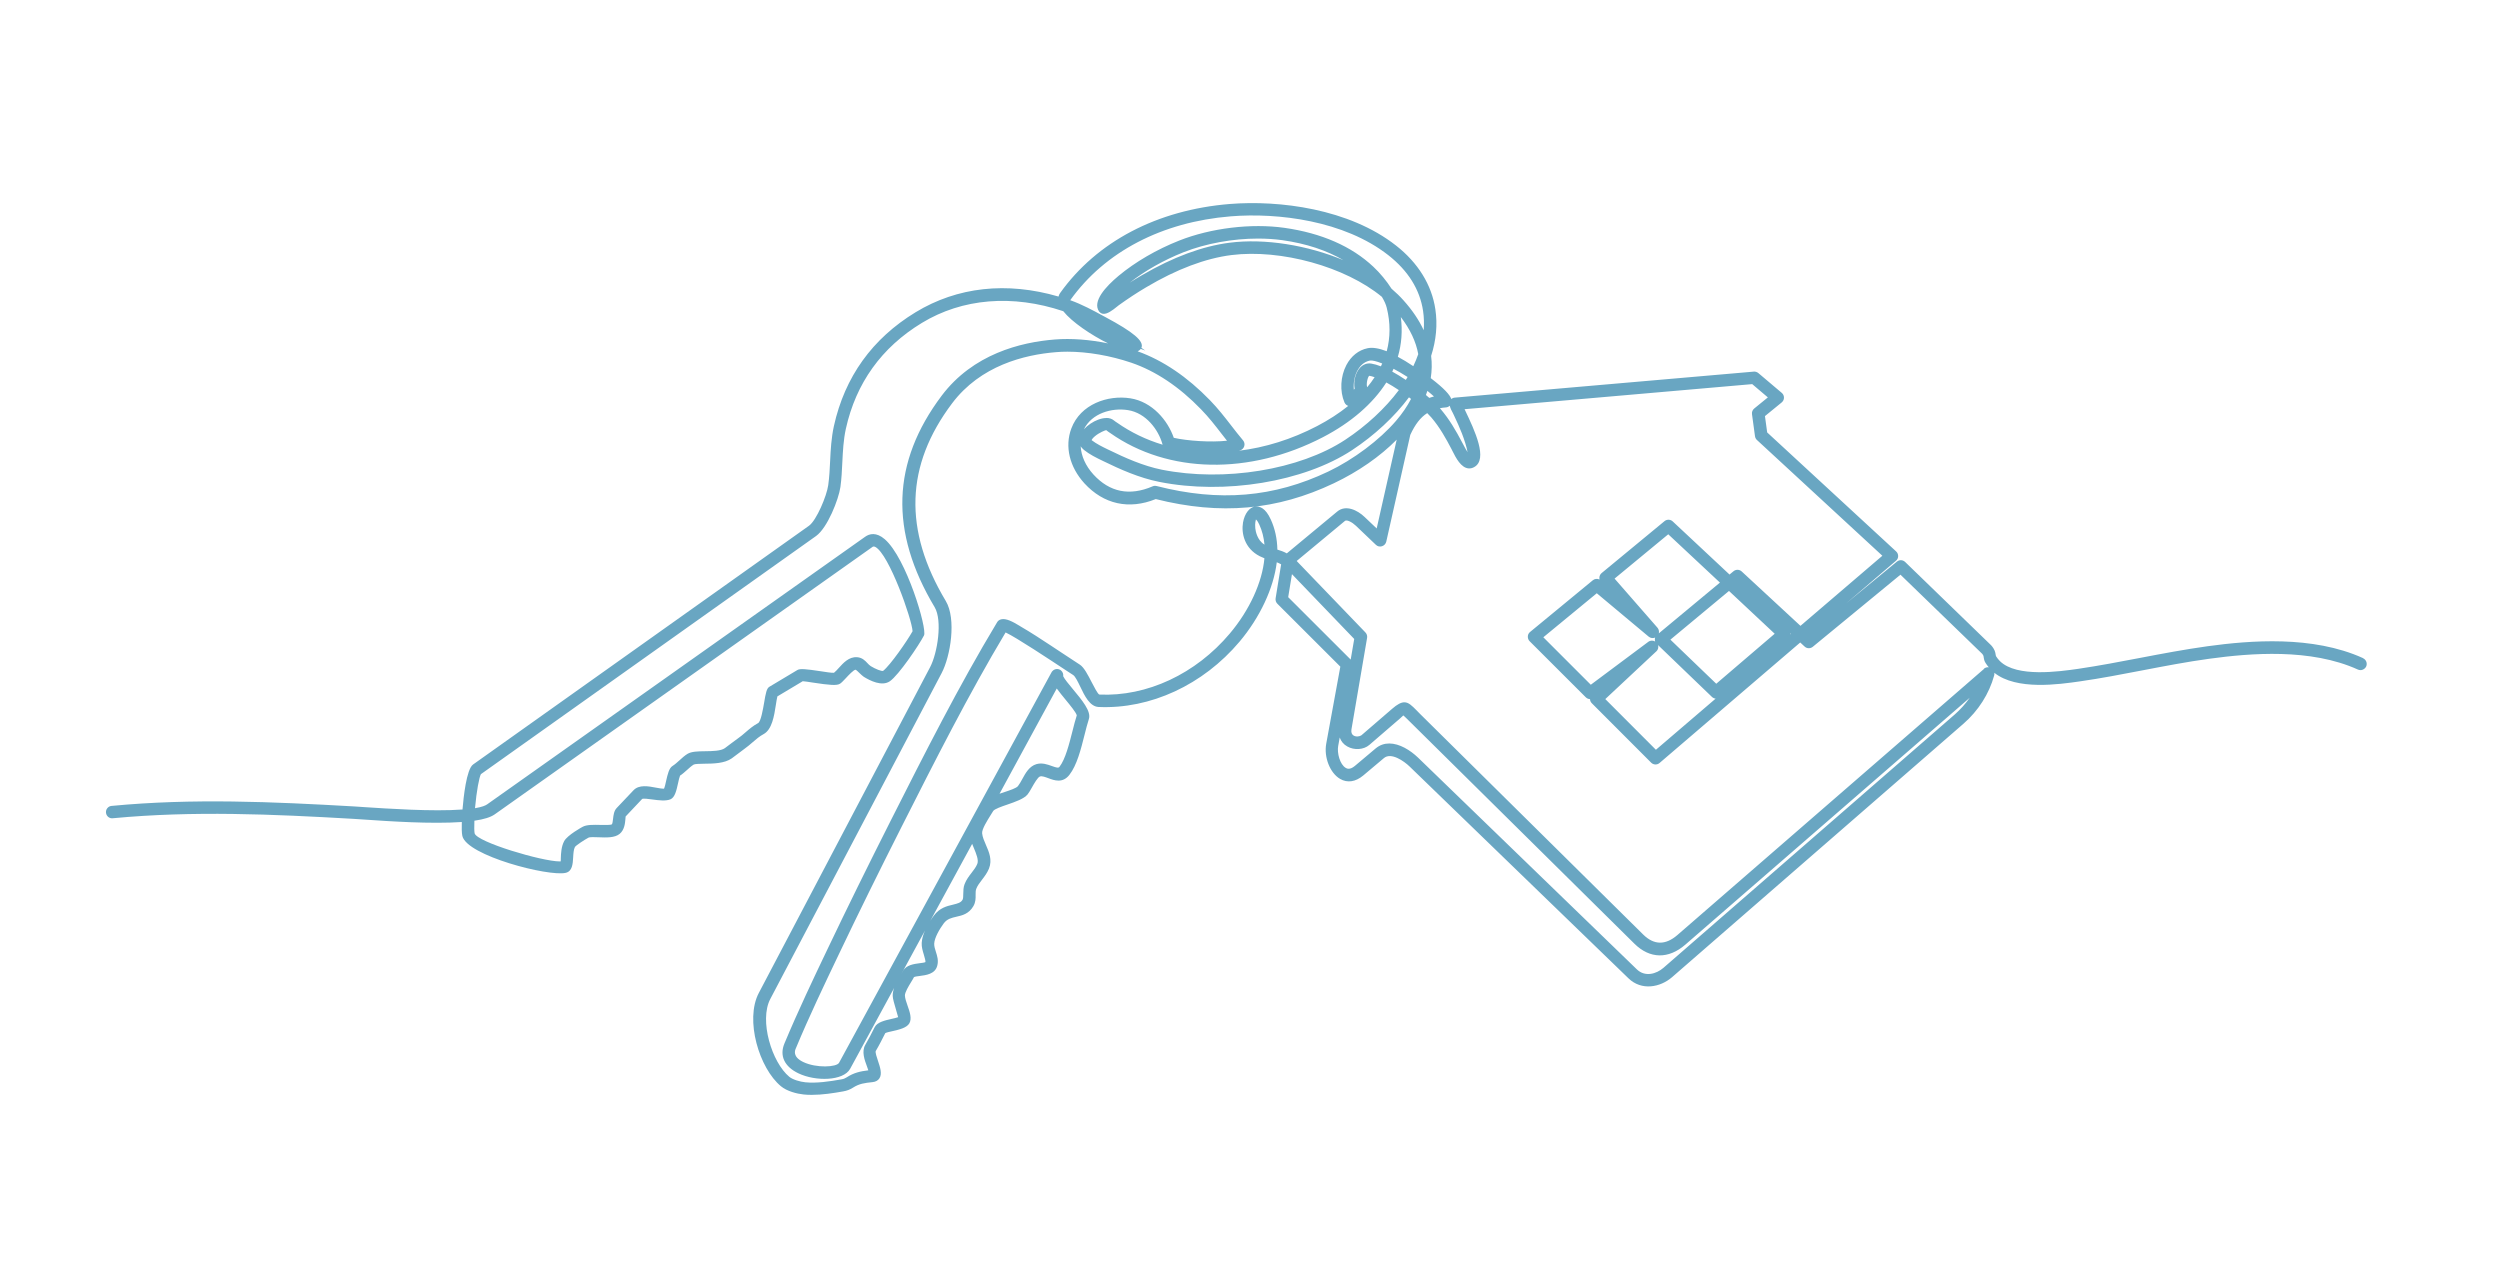
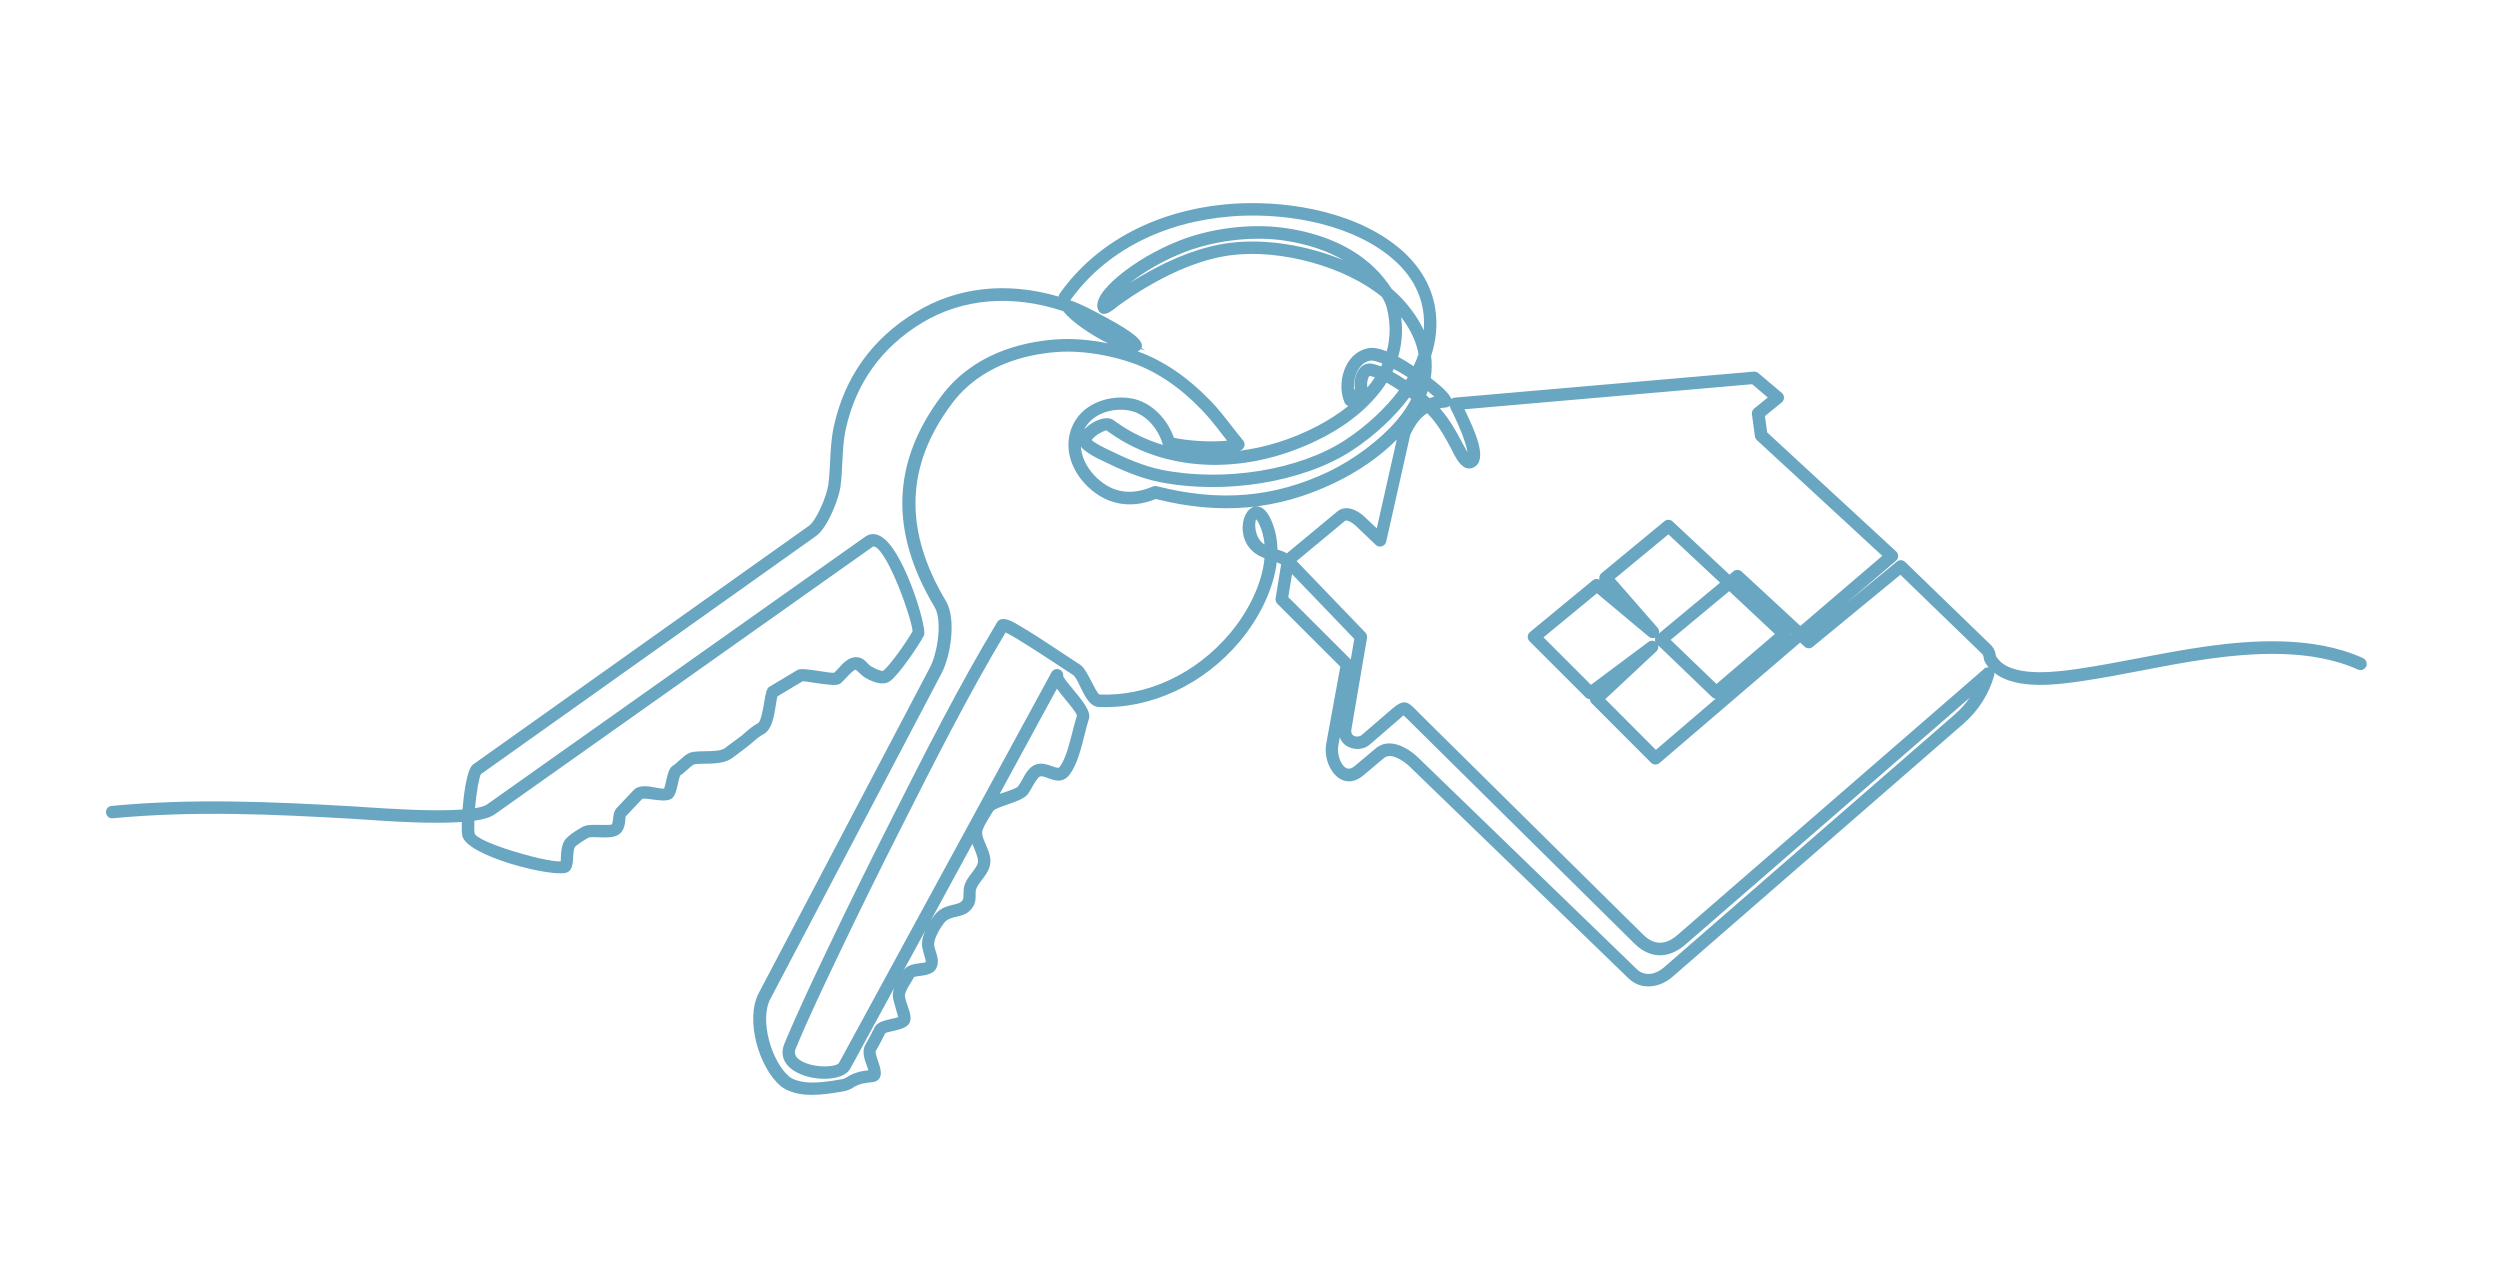
<svg xmlns="http://www.w3.org/2000/svg" viewBox="0 0 32600 16700">
-   <path stroke-width="0" fill="#69a6c2" d=" m30812 8581 c-656-297-1471-230-2026-154 -295 41-592 97-879 152 -265 51-539 103-810 143 -239 34-797 115-1017-100 -19-19-36-40-50-62 -3-5-5-12-7-25 -4-28-10-66-58-120 l-1122-1087 c-30-29-76-31-108-4 l-661 544 l650-556 c18-15 28-37 28-60 c0-24-9-45-26-61 l-1682-1552 -29-213 l218-178 c19-16 30-38 30-62 c0-25-10-47-29-63 l-305-258 c-17-14-38-21-60-19 l-3899 339 c-21 2-35 10-45 18 -19-54-90-136-268-272 c15-97 17-194 5-290 c66-205 85-409 55-608 -47-318-225-606-514-832 -611-479-1520-593-2167-541 -946 77-1732 489-2212 1161 -10 14-17 29-21 46 -676-197-1320-126-1864 205 -564 343-923 842-1065 1484 -34 156-42 307-49 454 -5 104-10 211-25 317 -19 139-153 459-251 529 l-4380 3113 c-87 62-125 431-138 587 -386 29-985-12-1277-31 -55-4-100-7-133-9 -1065-61-2108-108-3166-7 -22 2-41 12-55 29 -14 17-20 38-18 59 c4 45 44 79 89 73 c1047-99 2083-53 3141 8 c39 2 90 6 151 10 c305 21 863 59 1259 31 -2 68-2 143 7 182 c59 258 1126 532 1347 481 c88-20 93-117 98-202 c3-51 6-103 23-135 c14-22 125-94 175-121 c19-11 80-8 133-6 c99 4 212 9 276-45 c61-51 69-133 74-188 c1-15 3-36 3-38 l216-229 c16-8 86 0 132 7 c87 12 177 23 237-2 c58-25 78-115 99-211 c8-37 17-77 26-98 c29-18 58-45 89-72 c29-27 60-54 89-72 c15-9 81-10 133-11 c120-1 269-3 363-70 c27-19 53-39 79-59 c29-22 58-45 88-66 c36-25 70-55 103-83 c48-42 94-81 145-108 c110-59 138-237 160-380 c6-42 13-81 20-112 l331-198 c27 2 78 9 132 18 c217 33 314 42 355 14 c21-14 45-41 74-71 c36-39 102-110 128-111 c10 4 36 29 51 44 c20 19 39 37 55 48 c83 52 237 129 340 59 c116-79 382-474 446-598 c44-86-230-1010-511-1254 -112-97-201-72-256-33 l-4930 3490 c-21 15-64 34-158 50 c21-231 55-404 77-444 l4370-3105 c149-106 295-478 318-639 c15-109 20-217 25-323 c7-143 14-290 46-437 c132-596 466-1061 991-1380 c528-321 1182-375 1844-153 c113 142 364 311 585 420 -240-50-482-68-695-51 -448 35-1067 191-1475 732 -653 868-683 1771-92 2759 c103 173 38 596-59 781 l-2234 4249 c-185 351 6 984 289 1217 c78 65 208 98 295 107 c35 4 71 5 107 5 c136 0 280-22 408-45 c51-9 88-23 129-49 c83-53 151-61 254-72 c42-4 72-21 91-50 c38-59 8-146-20-230 -14-41-37-110-28-126 c45-76 85-156 124-233 c16-9 62-19 94-26 c87-20 185-42 220-102 c35-62 6-147-23-229 -17-48-34-98-35-134 c0-41 46-118 81-175 c16-26 30-49 37-64 c9-7 48-12 73-15 c85-11 201-25 230-131 c20-70 0-131-17-184 -12-37-23-72-22-107 c4-78 70-191 125-265 c44-58 100-71 165-86 c76-17 162-37 221-138 c30-52 30-103 29-147 c0-30 0-56 8-78 c16-42 45-80 76-120 c33-43 67-88 90-144 c46-115 0-218-39-308 -23-53-45-103-50-153 -5-53 68-168 111-237 c13-20 24-39 33-53 c15-26 113-60 184-84 c106-37 216-74 265-133 c17-21 35-53 56-90 c27-48 77-136 106-144 c27-8 66 7 107 22 c79 30 188 70 276-43 c98-126 150-333 196-516 c19-77 38-150 58-212 c33-100-90-247-209-390 -53-64-109-131-126-168 c4-28-6-56-28-75 -30-25-72-25-103-1 -12 9-20 21-24 30 l-2768 5087 c-31 57-294 72-466-10 -144-69-109-152-97-179 c173-416 369-825 558-1221 c254-533 523-1079 823-1672 c427-844 868-1717 1354-2530 c144 68 576 355 769 482 c51 34 91 60 113 74 c27 18 61 88 91 150 c58 122 125 260 239 266 c675 30 1363-287 1839-852 c266-316 445-699 485-1035 c20 8 38 16 57 27 l-72 443 c-4 26 4 52 23 71 l821 820 -184 1005 c-32 176 49 382 181 459 c95 55 201 39 301-44 l271-228 c93-78 261 39 336 112 l2852 2760 c171 166 415 118 568-14 l3801-3306 c193-168 335-391 400-629 c3-12 4-24 2-35 c290 232 845 151 1117 112 c272-39 547-92 812-143 c286-55 582-112 875-152 c536-73 1319-139 1937 141 c20 9 42 10 62 2 c20-8 37-23 46-42 c18-41 0-89-41-108 z m-17779 1771 l747-1374 c34 47 76 98 116 147 c56 68 140 170 145 204 -19 57-36 127-55 201 -44 173-93 369-170 469 -13 18-36 13-100-10 -56-20-126-46-200-25 -94 27-143 117-186 196 -19 35-37 67-56 91 -22 27-102 53-173 77 -23 8-46 15-69 23 z m1843 -5802 l58 21 -50-35 c37-87-101-204-473-403 l-23-12 c-132-73-285-154-426-204 h-3 l-2-4 c452-631 1195-1019 2092-1092 c617-50 1479 56 2054 506 c259 203 412 448 454 728 c12 82 15 166 8 251 -61-132-149-262-262-388 -47-53-100-104-158-154 -62-98-150-205-236-285 -285-268-676-439-1160-508 -432-61-957 2-1372 166 -294 116-575 280-792 461 -166 139-344 332-253 464 l-2 4 l4-3 c12 16 29 26 49 29 c54 7 121-43 185-95 c9-7 16-13 20-16 c120-86 241-166 360-236 c396-235 770-376 1110-419 c645-81 1487 152 1962 545 c32 53 53 101 63 142 c49 195 48 386 0 567 -102-39-186-53-250-39 -117 24-214 102-276 219 -78 149-88 341-25 488 c10 22 28 38 49 45 -119 96-255 184-406 263 -334 174-681 281-1022 322 c6-2 11-3 17-5 c27-8 47-28 55-55 c8-27 2-54-16-76 -56-67-107-132-157-197 -83-107-168-217-275-327 -295-304-611-518-942-637 c17-7 31-18 41-33 z m1971 2937 l812 845 -46 269 -815-814 l49-300 z m603 2240 l20-110 c17 49 50 90 99 117 c91 52 214 43 287-20 l401-346 l11-10 c6-6 22-20 31-29 c15 12 42 38 95 91 l2918 2885 c202 200 444 204 665 13 l3708-3219 c-55 79-120 151-192 215 l-3801 3306 c-94 82-242 123-348 20 l-2852-2760 c-102-98-243-185-376-185 -63 0-123 19-178 65 l-271 228 c-67 56-106 33-119 25 -75-44-115-192-98-287 z m-1081-2839 c-7-66 7-109 8-114 c0 0 17 7 44 66 c37 80 59 168 68 262 -96-58-116-177-120-213 z m1-284 c-77 10-140 92-161 209 -24 139 18 338 218 440 c20 10 40 19 61 27 -28 313-195 678-452 982 -443 526-1080 824-1702 795 -21-11-67-100-97-158 -50-97-101-197-156-232 -79-51-158-103-236-155 l-136-90 c-129-85-263-173-399-252 l-16-10 c-87-53-175-100-239-84 -23 6-42 19-53 39 -500 830-951 1724-1388 2588 -297 588-567 1136-824 1675 -180 377-384 805-561 1229 -67 160 0 302 182 389 c224 108 587 101 675-59 l574-1055 c-12 33-20 68-19 104 c0 36 21 105 48 198 c8 27 18 60 23 80 -21 8-58 16-84 22 -89 20-189 43-221 107 l-6 11 c-37 73-75 149-117 220 -52 87-9 201 22 284 c6 15 12 33 17 49 -106 13-188 31-283 92 -22 14-39 21-69 26 -151 27-325 53-470 38 -68-7-163-34-208-71 -228-188-396-736-248-1016 l2234-4249 c115-218 195-705 54-940 -554-925-527-1768 82-2577 c371-493 943-635 1357-668 c48-4 97-6 147-6 c263 0 559 51 834 144 c318 109 624 313 909 608 c103 106 182 208 266 317 c24 31 47 61 72 92 -212 23-518 2-694-38 -78-227-281-470-566-515 -292-46-651 75-770 394 -88 235-23 502 171 715 c251 273 581 346 930 205 c844 212 1582 146 2322-206 c318-151 604-350 820-569 l-261 1158 -157-149 c-95-91-247-164-358-71 l-657 545 c-43-24-83-37-123-49 -3-141-31-273-86-393 -69-151-145-174-199-168 z m-4237 5400 l544-1000 c7 18 15 36 22 54 c32 77 65 157 45 207 -17 42-45 78-75 117 -34 44-69 90-91 148 -16 40-16 86-17 126 c0 29-1 63-9 76 -22 39-61 49-126 65 -77 18-172 40-249 143 -11 15-27 37-43 63 z m-114 292 c-3 51 13 104 27 150 c12 41 24 83 22 99 -9 7-48 12-74 15 -75 10-179 23-219 103 -7 13-14 26-22 39 l309-568 c-23 52-40 108-43 162 z m6249-8160 c121 159 197 321 226 482 -18 51-39 104-64 156 h-2 c-72-49-138-88-200-121 c49-166 62-339 39-516 z m-602 932 s-8 9-12 13 c-9-92 11-192 56-265 c26-43 74-98 153-114 c3 0 8-1 15-1 c23 0 67 7 146 39 -5 12-11 25-17 37 -46-18-89-30-126-36 -54-9-107 11-147 55 -59 65-87 179-69 273 z m489-222 c6-12 12-24 17-37 c58 31 120 67 183 107 -7 13-15 25-23 38 -61-41-121-77-177-108 z m-78 141 c51 28 107 62 164 100 -177 237-424 466-698 647 -596 393-1579 553-2392 391 -244-49-485-157-689-257 l-13-6 c-76-37-148-72-214-122 c0-4 8-22 42-51 c60-50 136-79 148-80 c18 15 35 27 54 39 c753 530 1815 550 2772 53 c366-190 651-437 827-714 z m-3945 878 c79 63 161 103 257 149 c213 104 466 218 729 270 c851 170 1885 0 2514-415 c291-192 553-435 741-688 c9 7 18 14 27 21 -49 95-115 192-196 286 -215 250-554 504-883 661 -710 338-1421 398-2238 189 -7-2-14-3-21-3 -11 0-21 2-32 7 -300 129-560 77-772-155 -102-112-159-241-166-367 c10 15 23 30 41 45 z m3723-965 c21 3 44 10 70 19 -29 44-61 88-97 131 -16-45 9-141 27-149 z m-3428 551 c-32 0-69 7-108 22 -65 24-135 70-185 125 c103-208 361-284 575-250 c235 37 397 256 449 443 c0 3 2 6 3 8 -213-64-413-160-594-287 -15-10-28-18-41-29 -26-22-60-33-99-33 z m3097-2056 c-472-198-1031-289-1490-230 -353 45-737 187-1140 422 -54 31-108 64-162 99 c197-155 444-295 702-397 c292-115 643-178 970-178 c110 0 217 7 319 21 c311 44 579 133 801 264 z m1114 1794 c-14-12-29-25-44-38 c7-18 13-36 19-54 c33 26 62 51 86 73 -21 5-42 12-62 19 z m3743 3728 l-599-576 l764-635 l596 558 -762 652 z m966-658 l8 7 -8 6 v-14 z m-1716 0 c6-25 0-53-17-73 l-560-641 l700-578 l674 630 -797 662 z m-46 107 c-28-17-64-17-92 4 l-749 559 -619-619 l697-574 l677 566 c24 20 57 24 84 12 -2 7-4 15-4 23 c0 10 1 20 4 29 z m14 128 c23-22 31-54 22-82 l703 676 c14 13 31 21 48 22 l-779 667 -660-661 l665-622 z m4272 229 l-3998 3470 c-155 134-304 132-444-5 l-2909-2876 c-18-17-33-33-47-48 -63-64-106-106-160-106 -42 0-91 25-160 85 l-400 345 c-23 17-71 23-103 3 -24-15-33-42-27-80 l204-1194 c4-26-4-51-22-70 l-889-924 s-5-5-7-8 l630-523 c23-19 94 18 142 64 l260 248 c21 21 51 28 80 19 c28-9 49-31 56-60 l313-1392 c63-137 133-228 221-284 c20 20 38 39 53 56 c112 131 191 275 263 412 l13 26 c44 88 112 221 212 227 c23 2 47-4 69-16 c189-99 7-483-114-737 l-9-19 l3751-327 l204 173 -178 145 c-22 18-33 46-29 74 l39 287 c3 19 11 36 25 49 l1636 1510 -1068 914 -766-709 c-30-28-76-29-107-3 l-52 43 -741-693 c-30-28-76-29-107-3 l-820 677 c-17 14-27 34-29 56 c0 10 0 19 2 28 -28-14-63-11-88 10 l-818 674 c-18 15-29 35-29 59 -1 23 7 45 24 62 l732 731 c15 15 35 23 55 24 c0 21 9 39 24 54 l773 774 c30 30 78 32 110 4 l1834-1571 l57 53 c30 28 75 29 107 3 l1143-940 l1065 1031 c17 20 19 31 21 50 c3 19 6 42 24 70 c13 20 26 39 42 57 -23-4-46 3-65 19 z M6186 10702 c125-18 211-45 264-82 l4930-3490 s13-9 34 2 c180 95 477 942 486 1099 -72 129-291 444-384 517 -19 8-99-23-162-62 -16-10-29-24-44-40 -30-32-67-71-133-76 -107-8-180 75-240 141 -22 24-42 47-62 62 -32 3-111-11-180-21 -181-27-263-36-297-15 l-366 219 c-35 21-47 82-68 208 -15 86-42 245-78 265 -64 34-115 78-165 121 -33 29-65 56-100 80 -31 22-61 45-92 68 -25 20-51 39-77 58 -52 37-161 39-256 40 -97 1-180 3-232 35 -36 22-70 53-103 83 -32 29-62 56-91 74 -46 28-64 109-84 196 -8 37-17 78-27 100 -24 2-67-6-105-13 -99-19-221-42-293 34 l-219 231 c-37 39-42 94-48 143 -3 25-7 62-15 70 -16 11-95 9-147 8 -89-2-182-5-235 25 -8 4-198 108-240 186 -38 71-42 161-44 226 c0 13 0 28-2 39 h-11 c-232 0-1085-253-1111-367 -5-24-6-84-3-163 z m12763-5308 c4 7 7 12 8 16 c44 92 77 168 106 241 c32 82 63 181 74 245 -16-25-37-62-65-116 -93-177-173-312-283-442 -4-5-8-10-13-15 c24-5 50-8 76-10 c20-1 38-9 53-22 c7 33 25 68 44 102 z" />
+   <path stroke-width="0" fill="#69a6c2" d=" m30812 8581 c-656-297-1471-230-2026-154 -295 41-592 97-879 152 -265 51-539 103-810 143 -239 34-797 115-1017-100 -19-19-36-40-50-62 -3-5-5-12-7-25 -4-28-10-66-58-120 l-1122-1087 c-30-29-76-31-108-4 l-661 544 l650-556 c18-15 28-37 28-60 c0-24-9-45-26-61 l-1682-1552 -29-213 l218-178 c19-16 30-38 30-62 c0-25-10-47-29-63 l-305-258 c-17-14-38-21-60-19 l-3899 339 c-21 2-35 10-45 18 -19-54-90-136-268-272 c15-97 17-194 5-290 c66-205 85-409 55-608 -47-318-225-606-514-832 -611-479-1520-593-2167-541 -946 77-1732 489-2212 1161 -10 14-17 29-21 46 -676-197-1320-126-1864 205 -564 343-923 842-1065 1484 -34 156-42 307-49 454 -5 104-10 211-25 317 -19 139-153 459-251 529 l-4380 3113 c-87 62-125 431-138 587 -386 29-985-12-1277-31 -55-4-100-7-133-9 -1065-61-2108-108-3166-7 -22 2-41 12-55 29 -14 17-20 38-18 59 c4 45 44 79 89 73 c1047-99 2083-53 3141 8 c39 2 90 6 151 10 c305 21 863 59 1259 31 -2 68-2 143 7 182 c59 258 1126 532 1347 481 c88-20 93-117 98-202 c3-51 6-103 23-135 c14-22 125-94 175-121 c19-11 80-8 133-6 c99 4 212 9 276-45 c61-51 69-133 74-188 c1-15 3-36 3-38 l216-229 c16-8 86 0 132 7 c87 12 177 23 237-2 c58-25 78-115 99-211 c8-37 17-77 26-98 c29-18 58-45 89-72 c29-27 60-54 89-72 c15-9 81-10 133-11 c120-1 269-3 363-70 c27-19 53-39 79-59 c29-22 58-45 88-66 c36-25 70-55 103-83 c48-42 94-81 145-108 c110-59 138-237 160-380 c6-42 13-81 20-112 l331-198 c27 2 78 9 132 18 c217 33 314 42 355 14 c21-14 45-41 74-71 c36-39 102-110 128-111 c10 4 36 29 51 44 c20 19 39 37 55 48 c83 52 237 129 340 59 c116-79 382-474 446-598 c44-86-230-1010-511-1254 -112-97-201-72-256-33 l-4930 3490 c-21 15-64 34-158 50 c21-231 55-404 77-444 l4370-3105 c149-106 295-478 318-639 c15-109 20-217 25-323 c7-143 14-290 46-437 c132-596 466-1061 991-1380 c528-321 1182-375 1844-153 c113 142 364 311 585 420 -240-50-482-68-695-51 -448 35-1067 191-1475 732 -653 868-683 1771-92 2759 c103 173 38 596-59 781 l-2234 4249 c-185 351 6 984 289 1217 c78 65 208 98 295 107 c35 4 71 5 107 5 c136 0 280-22 408-45 c51-9 88-23 129-49 c83-53 151-61 254-72 c42-4 72-21 91-50 c38-59 8-146-20-230 -14-41-37-110-28-126 c45-76 85-156 124-233 c16-9 62-19 94-26 c87-20 185-42 220-102 c35-62 6-147-23-229 -17-48-34-98-35-134 c0-41 46-118 81-175 c16-26 30-49 37-64 c9-7 48-12 73-15 c85-11 201-25 230-131 c20-70 0-131-17-184 -12-37-23-72-22-107 c4-78 70-191 125-265 c44-58 100-71 165-86 c76-17 162-37 221-138 c30-52 30-103 29-147 c0-30 0-56 8-78 c16-42 45-80 76-120 c33-43 67-88 90-144 c46-115 0-218-39-308 -23-53-45-103-50-153 -5-53 68-168 111-237 c13-20 24-39 33-53 c15-26 113-60 184-84 c106-37 216-74 265-133 c17-21 35-53 56-90 c27-48 77-136 106-144 c27-8 66 7 107 22 c79 30 188 70 276-43 c98-126 150-333 196-516 c19-77 38-150 58-212 c33-100-90-247-209-390 -53-64-109-131-126-168 c4-28-6-56-28-75 -30-25-72-25-103-1 -12 9-20 21-24 30 l-2768 5087 c-31 57-294 72-466-10 -144-69-109-152-97-179 c173-416 369-825 558-1221 c254-533 523-1079 823-1672 c427-844 868-1717 1354-2530 c144 68 576 355 769 482 c51 34 91 60 113 74 c27 18 61 88 91 150 c58 122 125 260 239 266 c675 30 1363-287 1839-852 c266-316 445-699 485-1035 c20 8 38 16 57 27 l-72 443 c-4 26 4 52 23 71 l821 820 -184 1005 c-32 176 49 382 181 459 c95 55 201 39 301-44 l271-228 c93-78 261 39 336 112 l2852 2760 c171 166 415 118 568-14 l3801-3306 c193-168 335-391 400-629 c3-12 4-24 2-35 c290 232 845 151 1117 112 c272-39 547-92 812-143 c286-55 582-112 875-152 c536-73 1319-139 1937 141 c20 9 42 10 62 2 c20-8 37-23 46-42 c18-41 0-89-41-108 z m-17777 1773 l747-1374 c34 47 76 98 116 147 c56 68 140 170 145 204 -19 57-36 127-55 201 -44 173-93 369-170 469 -13 18-36 13-100-10 -56-20-126-46-200-25 -94 27-143 117-186 196 -19 35-37 67-56 91 -22 27-102 53-173 77 -23 8-46 15-69 23 z m1842 -5803 l58 21 -50-35 c37-87-101-204-473-403 l-23-12 c-132-73-285-154-426-204 h-3 l-2-4 c452-631 1195-1019 2092-1092 c617-50 1479 56 2054 506 c259 203 412 448 454 728 c12 82 15 166 8 251 -61-132-149-262-262-388 -47-53-100-104-158-154 -62-98-150-205-236-285 -285-268-676-439-1160-508 -432-61-957 2-1372 166 -294 116-575 280-792 461 -166 139-344 332-253 464 l-2 4 l4-3 c12 16 29 26 49 29 c54 7 121-43 185-95 c9-7 16-13 20-16 c120-86 241-166 360-236 c396-235 770-376 1110-419 c645-81 1487 152 1962 545 c32 53 53 101 63 142 c49 195 48 386 0 567 -102-39-186-53-250-39 -117 24-214 102-276 219 -78 149-88 341-25 488 c10 22 28 38 49 45 -119 96-255 184-406 263 -334 174-681 281-1022 322 c6-2 11-3 17-5 c27-8 47-28 55-55 c8-27 2-54-16-76 -56-67-107-132-157-197 -83-107-168-217-275-327 -295-304-611-518-942-637 c17-7 31-18 41-33 z m1971 2935 l812 845 -46 269 -815-814 l49-300 z m603 2240 l20-110 c17 49 50 90 99 117 c91 52 214 43 287-20 l401-346 l11-10 c6-6 22-20 31-29 c15 12 42 38 95 91 l2918 2885 c202 200 444 204 665 13 l3708-3219 c-55 79-120 151-192 215 l-3801 3306 c-94 82-242 123-348 20 l-2852-2760 c-102-98-243-185-376-185 -63 0-123 19-178 65 l-271 228 c-67 56-106 33-119 25 -75-44-115-192-98-287 z m-1081-2840 c-7-66 7-109 8-114 c0 0 17 7 44 66 c37 80 59 168 68 262 -96-58-116-177-120-213 z m1-283 c-77 10-140 92-161 209 -24 139 18 338 218 440 c20 10 40 19 61 27 -28 313-195 678-452 982 -443 526-1080 824-1702 795 -21-11-67-100-97-158 -50-97-101-197-156-232 -79-51-158-103-236-155 l-136-90 c-129-85-263-173-399-252 l-16-10 c-87-53-175-100-239-84 -23 6-42 19-53 39 -500 830-951 1724-1388 2588 -297 588-567 1136-824 1675 -180 377-384 805-561 1229 -67 160 0 302 182 389 c224 108 587 101 675-59 l574-1055 c-12 33-20 68-19 104 c0 36 21 105 48 198 c8 27 18 60 23 80 -21 8-58 16-84 22 -89 20-189 43-221 107 l-6 11 c-37 73-75 149-117 220 -52 87-9 201 22 284 c6 15 12 33 17 49 -106 13-188 31-283 92 -22 14-39 21-69 26 -151 27-325 53-470 38 -68-7-163-34-208-71 -228-188-396-736-248-1016 l2234-4249 c115-218 195-705 54-940 -554-925-527-1768 82-2577 c371-493 943-635 1357-668 c48-4 97-6 147-6 c263 0 559 51 834 144 c318 109 624 313 909 608 c103 106 182 208 266 317 c24 31 47 61 72 92 -212 23-518 2-694-38 -78-227-281-470-566-515 -292-46-651 75-770 394 -88 235-23 502 171 715 c251 273 581 346 930 205 c844 212 1582 146 2322-206 c318-151 604-350 820-569 l-261 1158 -157-149 c-95-91-247-164-358-71 l-657 545 c-43-24-83-37-123-49 -3-141-31-273-86-393 -69-151-145-174-199-168 z m-4235 5402 l544-1000 c7 18 15 36 22 54 c32 77 65 157 45 207 -17 42-45 78-75 117 -34 44-69 90-91 148 -16 40-16 86-17 126 c0 29-1 63-9 76 -22 39-61 49-126 65 -77 18-172 40-249 143 -11 15-27 37-43 63 z m-113 291 c-3 51 13 104 27 150 c12 41 24 83 22 99 -9 7-48 12-74 15 -75 10-179 23-219 103 -7 13-14 26-22 39 l309-568 c-23 52-40 108-43 162 z m6249-8160 c121 159 197 321 226 482 -18 51-39 104-64 156 h-2 c-72-49-138-88-200-121 c49-166 62-339 39-516 z m-603 933 s-8 9-12 13 c-9-92 11-192 56-265 c26-43 74-98 153-114 c3 0 8-1 15-1 c23 0 67 7 146 39 -5 12-11 25-17 37 -46-18-89-30-126-36 -54-9-107 11-147 55 -59 65-87 179-69 273 z m488-221 c6-12 12-24 17-37 c58 31 120 67 183 107 -7 13-15 25-23 38 -61-41-121-77-177-108 z m-78 141 c51 28 107 62 164 100 -177 237-424 466-698 647 -596 393-1579 553-2392 391 -244-49-485-157-689-257 l-13-6 c-76-37-148-72-214-122 c0-4 8-22 42-51 c60-50 136-79 148-80 c18 15 35 27 54 39 c753 530 1815 550 2772 53 c366-190 651-437 827-714 z m-3944 878 c79 63 161 103 257 149 c213 104 466 218 729 270 c851 170 1885 0 2514-415 c291-192 553-435 741-688 c9 7 18 14 27 21 -49 95-115 192-196 286 -215 250-554 504-883 661 -710 338-1421 398-2238 189 -7-2-14-3-21-3 -11 0-21 2-32 7 -300 129-560 77-772-155 -102-112-159-241-166-367 c10 15 23 30 41 45 z m3724-965 c21 3 44 10 70 19 -29 44-61 88-97 131 -16-45 9-141 27-149 z m-3428 552 c-32 0-69 7-108 22 -65 24-135 70-185 125 c103-208 361-284 575-250 c235 37 397 256 449 443 c0 3 2 6 3 8 -213-64-413-160-594-287 -15-10-28-18-41-29 -26-22-60-33-99-33 z m3097-2057 c-472-198-1031-289-1490-230 -353 45-737 187-1140 422 -54 31-108 64-162 99 c197-155 444-295 702-397 c292-115 643-178 970-178 c110 0 217 7 319 21 c311 44 579 133 801 264 z m1114 1795 c-14-12-29-25-44-38 c7-18 13-36 19-54 c33 26 62 51 86 73 -21 5-42 12-62 19 z m3742 3728 l-599-576 l764-635 l596 558 -762 652 z m965-659 l8 7 -8 6 v-14 z m-1716-1 c6-25 0-53-17-73 l-560-641 l700-578 l674 630 -797 662 z m-46 107 c-28-17-64-17-92 4 l-749 559 -619-619 l697-574 l677 566 c24 20 57 24 84 12 -2 7-4 15-4 23 c0 10 1 20 4 29 z m12 128 c23-22 31-54 22-82 l703 676 c14 13 31 21 48 22 l-779 667 -660-661 l665-622 z m4271 229 l-3998 3470 c-155 134-304 132-444-5 l-2909-2876 c-18-17-33-33-47-48 -63-64-106-106-160-106 -42 0-91 25-160 85 l-400 345 c-23 17-71 23-103 3 -24-15-33-42-27-80 l204-1194 c4-26-4-51-22-70 l-889-924 s-5-5-7-8 l630-523 c23-19 94 18 142 64 l260 248 c21 21 51 28 80 19 c28-9 49-31 56-60 l313-1392 c63-137 133-228 221-284 c20 20 38 39 53 56 c112 131 191 275 263 412 l13 26 c44 88 112 221 212 227 c23 2 47-4 69-16 c189-99 7-483-114-737 l-9-19 l3751-327 l204 173 -178 145 c-22 18-33 46-29 74 l39 287 c3 19 11 36 25 49 l1636 1510 -1068 914 -766-709 c-30-28-76-29-107-3 l-52 43 -741-693 c-30-28-76-29-107-3 l-820 677 c-17 14-27 34-29 56 c0 10 0 19 2 28 -28-14-63-11-88 10 l-818 674 c-18 15-29 35-29 59 -1 23 7 45 24 62 l732 731 c15 15 35 23 55 24 c0 21 9 39 24 54 l773 774 c30 30 78 32 110 4 l1834-1571 l57 53 c30 28 75 29 107 3 l1143-940 l1065 1031 c17 20 19 31 21 50 c3 19 6 42 24 70 c13 20 26 39 42 57 -23-4-46 3-65 19 z M6186 10702 c125-18 211-45 264-82 l4930-3490 s13-9 34 2 c180 95 477 942 486 1099 -72 129-291 444-384 517 -19 8-99-23-162-62 -16-10-29-24-44-40 -30-32-67-71-133-76 -107-8-180 75-240 141 -22 24-42 47-62 62 -32 3-111-11-180-21 -181-27-263-36-297-15 l-366 219 c-35 21-47 82-68 208 -15 86-42 245-78 265 -64 34-115 78-165 121 -33 29-65 56-100 80 -31 22-61 45-92 68 -25 20-51 39-77 58 -52 37-161 39-256 40 -97 1-180 3-232 35 -36 22-70 53-103 83 -32 29-62 56-91 74 -46 28-64 109-84 196 -8 37-17 78-27 100 -24 2-67-6-105-13 -99-19-221-42-293 34 l-219 231 c-37 39-42 94-48 143 -3 25-7 62-15 70 -16 11-95 9-147 8 -89-2-182-5-235 25 -8 4-198 108-240 186 -38 71-42 161-44 226 c0 13 0 28-2 39 h-11 c-232 0-1085-253-1111-367 -5-24-6-84-3-163 z m12763-5307 c4 7 7 12 8 16 c44 92 77 168 106 241 c32 82 63 181 74 245 -16-25-37-62-65-116 -93-177-173-312-283-442 -4-5-8-10-13-15 c24-5 50-8 76-10 c20-1 38-9 53-22 c7 33 25 68 44 102 z" />
</svg>
